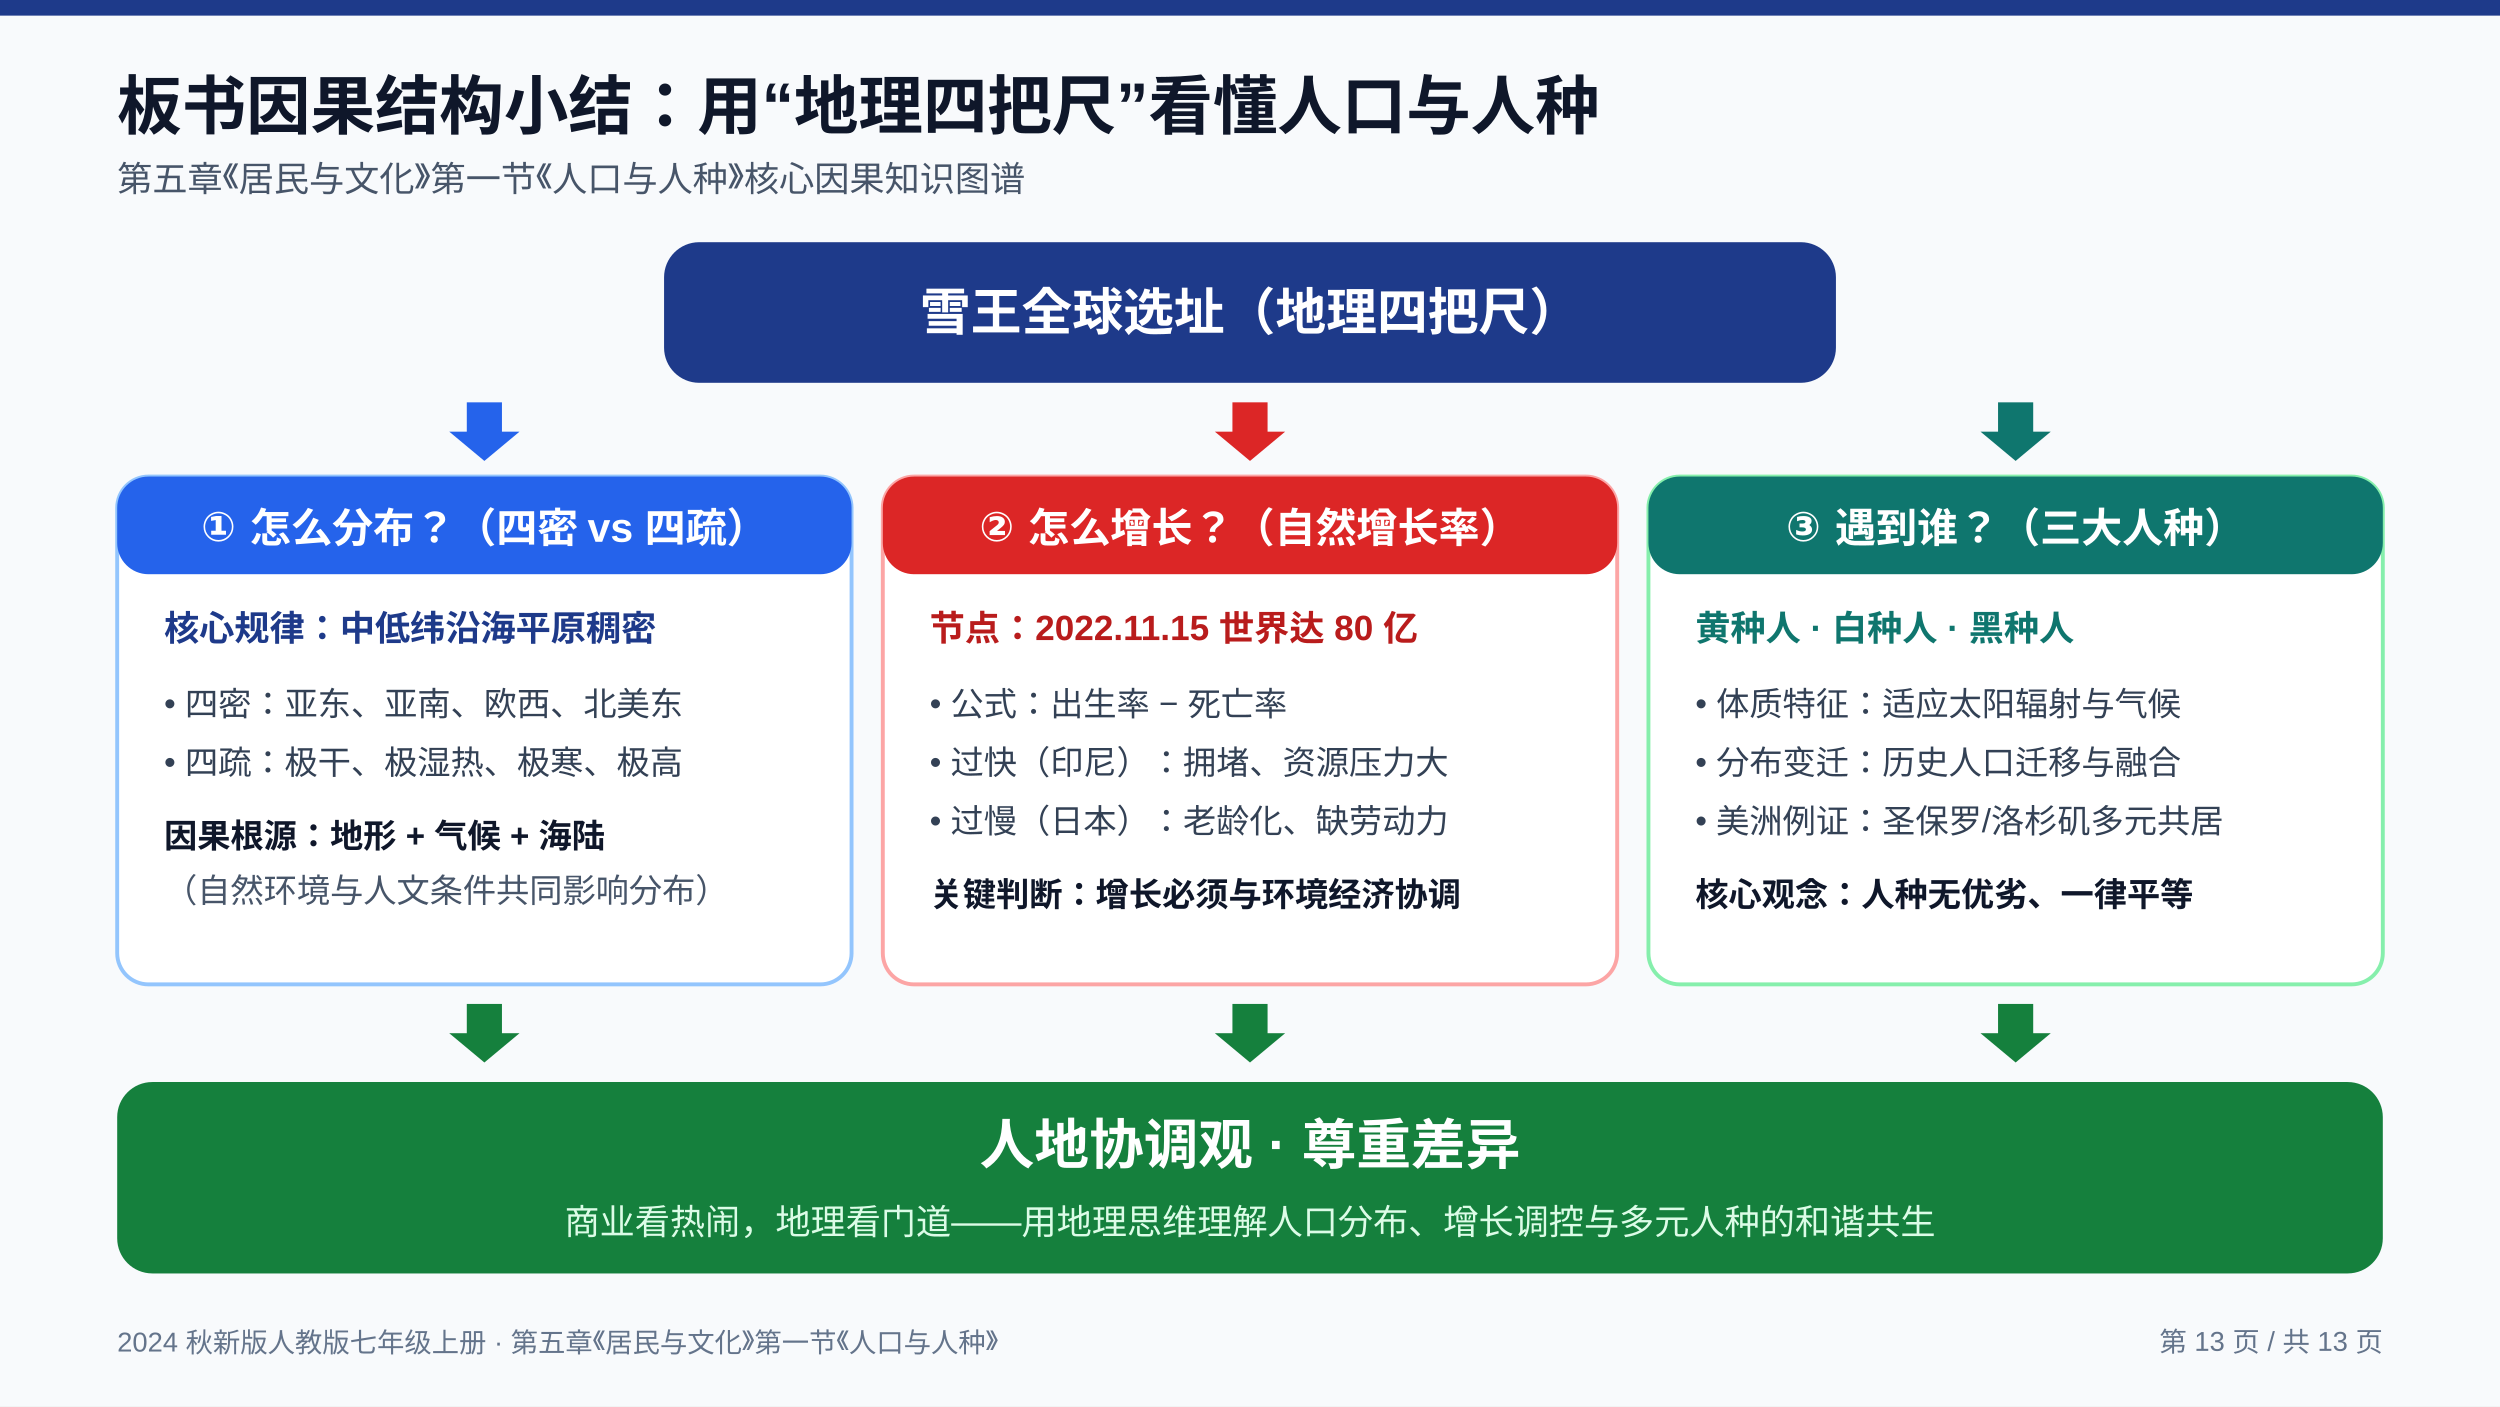
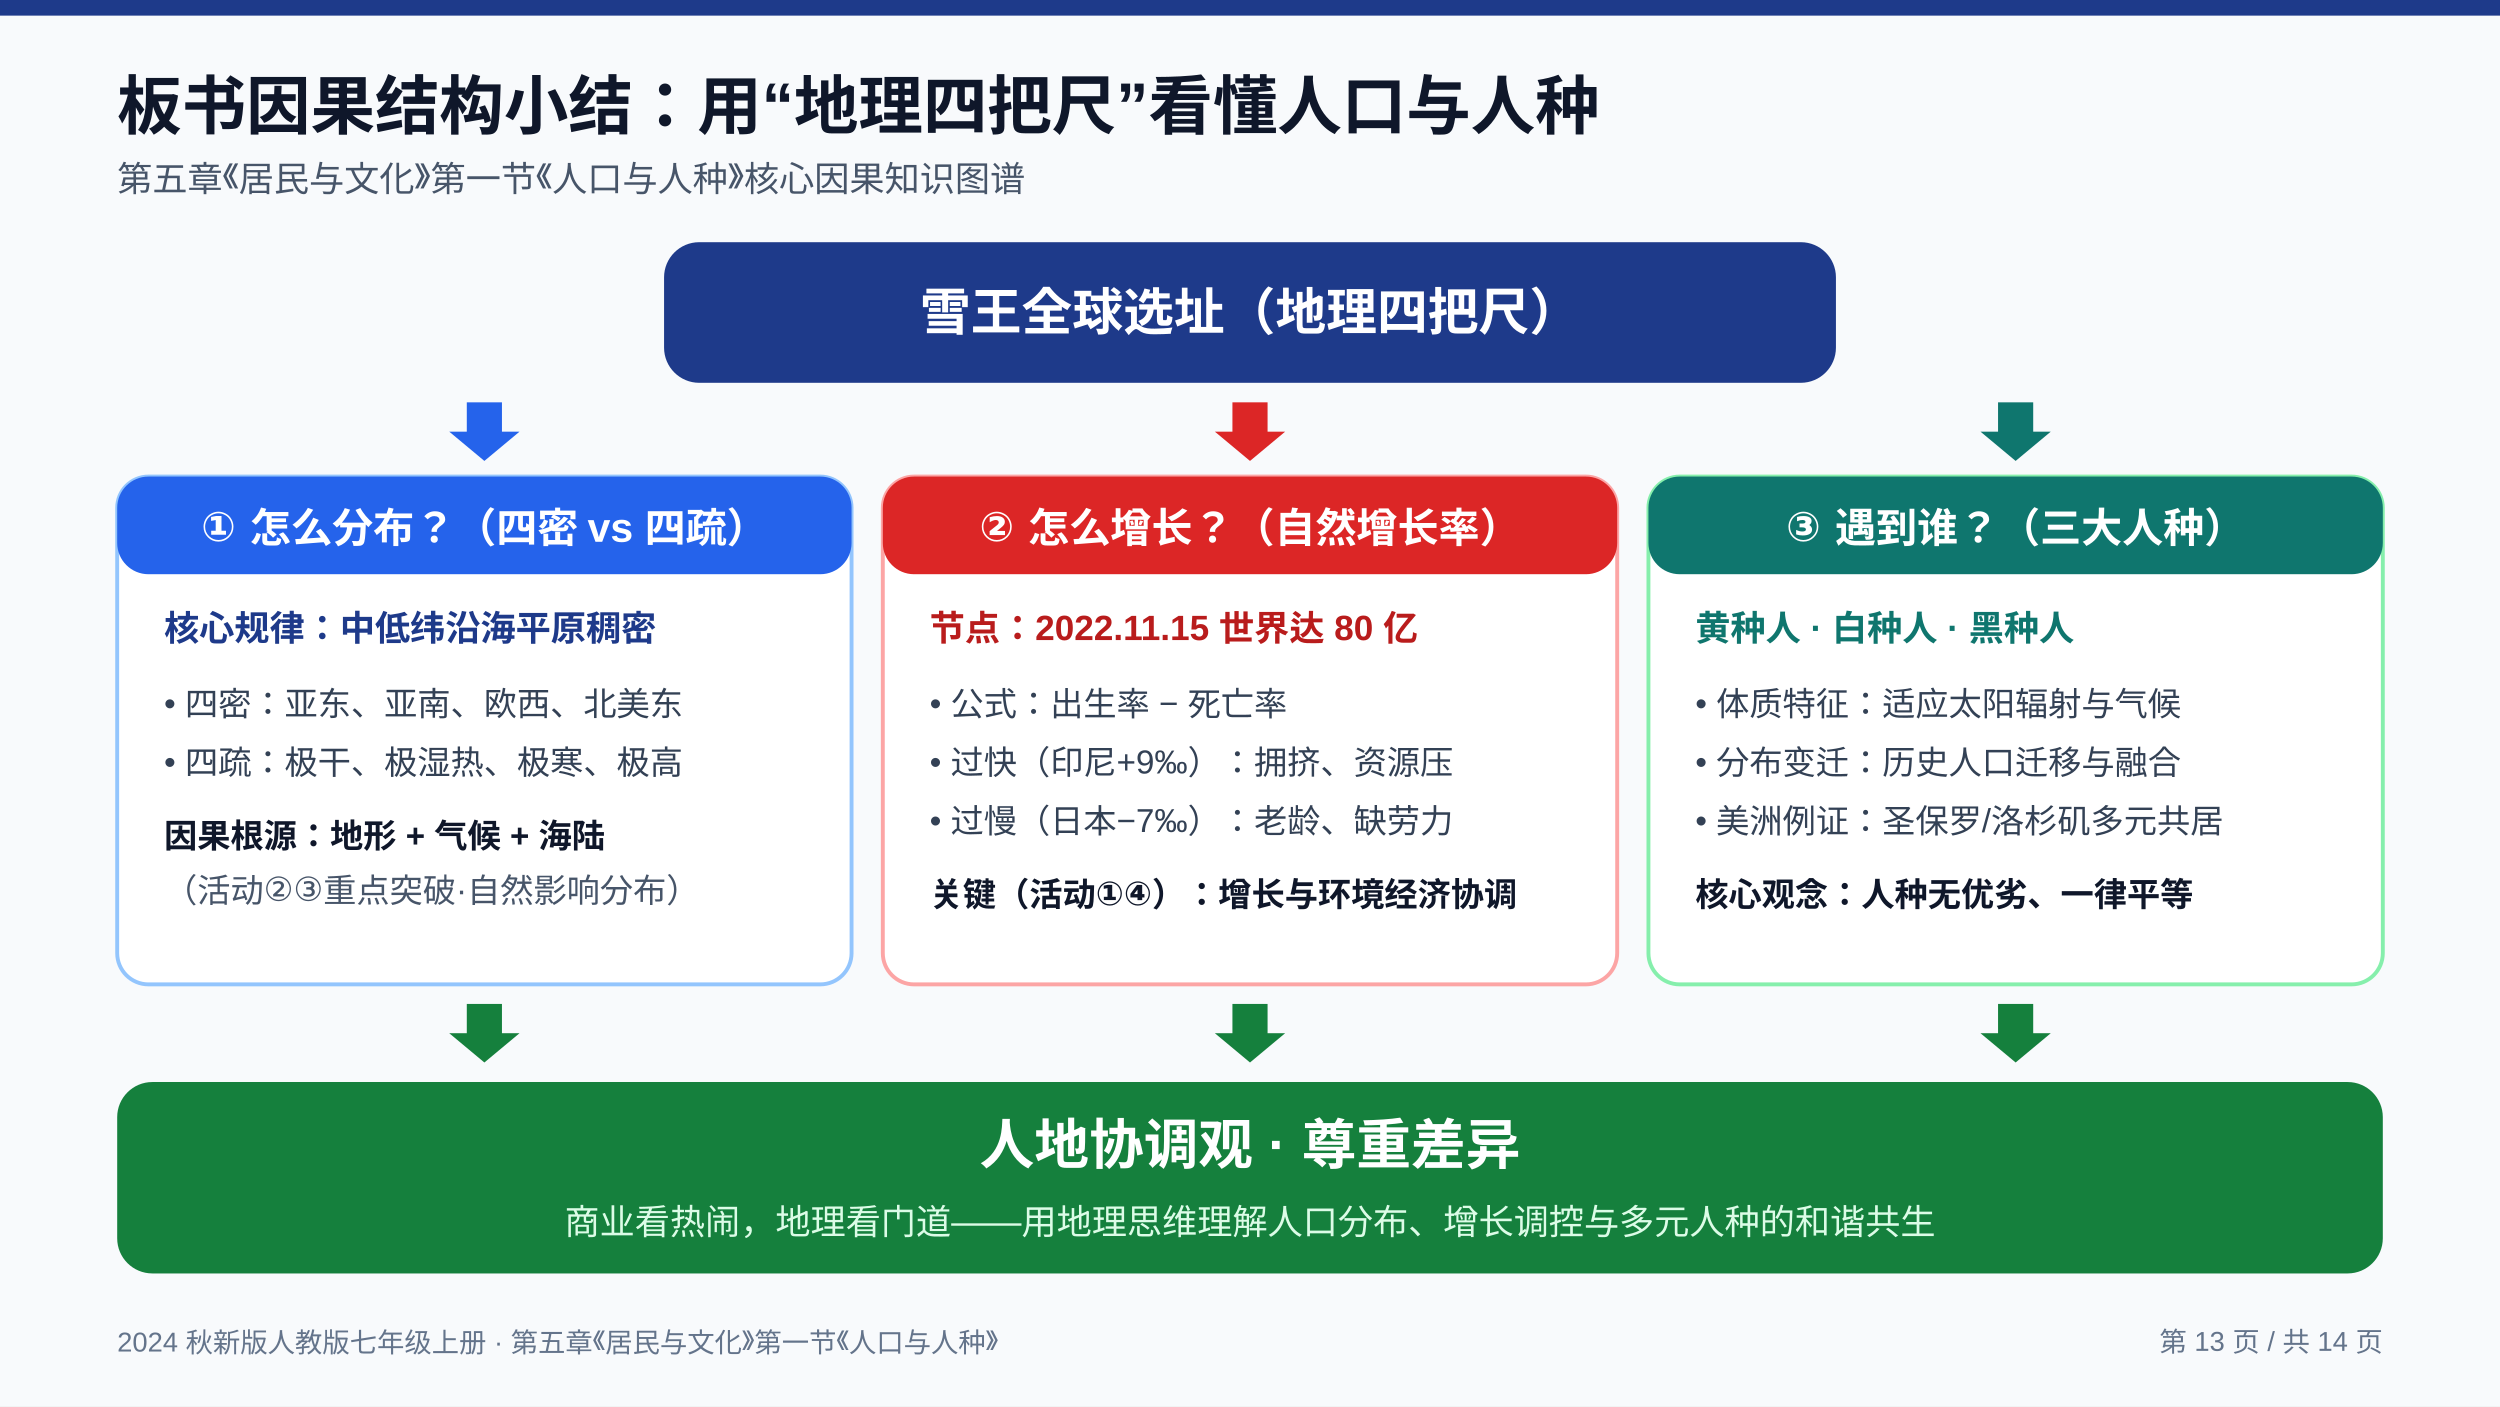
- <svg xmlns="http://www.w3.org/2000/svg" viewBox="0 0 1280 720" lang="zh-CN" font-family="Microsoft YaHei, Arial" data-pptx-page-role="ending">
+ <svg xmlns="http://www.w3.org/2000/svg" viewBox="0 0 1280 720" lang="zh-CN" font-family="Microsoft YaHei, Arial" data-pptx-page-role="content">
  <rect id="bg" data-pptx-role="background" x="0" y="0" width="1280" height="720" fill="#F8FAFC" />
  <rect id="deco-top-bar" data-pptx-role="decoration" x="0" y="0" width="1280" height="8" fill="#1E3A8A" />
  <g id="page-header" data-pptx-bounds="60 28 1160 76">
    <text x="60" y="66" font-size="33" font-weight="bold" fill="#0F172A">板书因果结构小结：用“地理四把尺”看懂人口与人种</text>
    <text x="60" y="98" font-size="18" fill="#475569">第五章《居民与文化》第一节《人口与人种》核心因果知识图谱</text>
  </g>
  <g id="root-node" data-pptx-bounds="340 124 600 72">
    <rect x="340" y="124" width="600" height="72" rx="18" fill="#1E3A8A" />
    <text x="640" y="169" font-size="26" font-weight="bold" fill="#FFFFFF" text-anchor="middle">雪王全球选址（地理四把尺）</text>
  </g>
  <g id="branch-1-dist" data-pptx-bounds="60 206 376 338">
    <g id="p13-arr-1" data-pptx-authoring="preset" data-pptx-object="shape" data-pptx-prst="downArrow" data-pptx-frame="230 206 36 30" fill="#2563EB" stroke="none">
      <path d="M 230 221 L 239 221 L 239 206 L 257 206 L 257 221 L 266 221 L 248 236 Z" />
    </g>
    <rect x="60" y="244" width="376" height="260" rx="16" fill="#FFFFFF" stroke="#93C5FD" stroke-width="2" />
    <rect x="60" y="244" width="376" height="50" rx="16" fill="#2563EB" />
    <text x="248" y="277" font-size="21" font-weight="bold" fill="#FFFFFF" text-anchor="middle">① 怎么分布？（四密 vs 四疏）</text>
    <text x="84" y="328" font-size="18" font-weight="bold" fill="#1E3A8A">核心规律：中低纬沿海平原稠密</text>
    <text x="84" y="366" font-size="17" fill="#334155">• 四密：亚东、亚南、欧西、北美东
      <tspan x="84" dy="30">• 四疏：极干、极湿热、极寒、极高</tspan>
      <tspan x="84" dy="38" font-weight="bold" fill="#0F172A">因果根源：地形 + 气候 + 海陆</tspan>
-       <tspan x="84" dy="28" fill="#475569">（自然环境与人文条件共同影响分布）</tspan>
+       <tspan x="84" dy="28" fill="#475569">（活动②③重点突破·自然影响分布）</tspan>
    </text>
    <g id="p13-arr-4" data-pptx-authoring="preset" data-pptx-object="shape" data-pptx-prst="downArrow" data-pptx-frame="230 514 36 30" fill="#15803D" stroke="none">
      <path d="M 230 529 L 239 529 L 239 514 L 257 514 L 257 529 L 266 529 L 248 544 Z" />
    </g>
  </g>
  <g id="branch-2-growth" data-pptx-bounds="452 206 376 338">
    <g id="p13-arr-2" data-pptx-authoring="preset" data-pptx-object="shape" data-pptx-prst="downArrow" data-pptx-frame="622 206 36 30" fill="#DC2626" stroke="none">
      <path d="M 622 221 L 631 221 L 631 206 L 649 206 L 649 221 L 658 221 L 640 236 Z" />
    </g>
    <rect x="452" y="244" width="376" height="260" rx="16" fill="#FFFFFF" stroke="#FCA5A5" stroke-width="2" />
    <rect x="452" y="244" width="376" height="50" rx="16" fill="#DC2626" />
    <text x="640" y="277" font-size="21" font-weight="bold" fill="#FFFFFF" text-anchor="middle">② 怎么增长？（自然增长率）</text>
    <text x="476" y="328" font-size="18" font-weight="bold" fill="#B91C1C">节点：2022.11.15 世界达 80 亿</text>
    <text x="476" y="366" font-size="17" fill="#334155">• 公式：出生率 − 死亡率
-       <tspan x="476" dy="30">• 过快（印尼）：拥堵、资源压力大</tspan>
-       <tspan x="476" dy="30">• 过慢（日本）：老龄化、缺劳动力</tspan>
-       <tspan x="476" dy="38" font-weight="bold" fill="#0F172A">关键判断：增长必须与环境经济协调</tspan>
+       <tspan x="476" dy="30">• 过快（印尼+9‰）：拥挤、资源压</tspan>
+       <tspan x="476" dy="30">• 过慢（日本−7‰）：老龄、缺劳力</tspan>
+       <tspan x="476" dy="38" font-weight="bold" fill="#0F172A">关键（活动①④）：增长与环境经济协调</tspan>
    </text>
    <g id="p13-arr-5" data-pptx-authoring="preset" data-pptx-object="shape" data-pptx-prst="downArrow" data-pptx-frame="622 514 36 30" fill="#15803D" stroke="none">
      <path d="M 622 529 L 631 529 L 631 514 L 649 514 L 649 529 L 658 529 L 640 544 Z" />
    </g>
  </g>
  <g id="branch-3-races" data-pptx-bounds="844 206 376 338">
    <g id="p13-arr-3" data-pptx-authoring="preset" data-pptx-object="shape" data-pptx-prst="downArrow" data-pptx-frame="1014 206 36 30" fill="#0F766E" stroke="none">
      <path d="M 1014 221 L 1023 221 L 1023 206 L 1041 206 L 1041 221 L 1050 221 L 1032 236 Z" />
    </g>
    <rect x="844" y="244" width="376" height="260" rx="16" fill="#FFFFFF" stroke="#86EFAC" stroke-width="2" />
    <rect x="844" y="244" width="376" height="50" rx="16" fill="#0F766E" />
    <text x="1032" y="277" font-size="21" font-weight="bold" fill="#FFFFFF" text-anchor="middle">③ 遇到谁？（三大人种）</text>
    <text x="868" y="328" font-size="18" font-weight="bold" fill="#0F766E">黄种人 · 白种人 · 黑种人</text>
    <text x="868" y="366" font-size="17" fill="#334155">• 体质特征：适应太阳辐射与气候
      <tspan x="868" dy="30">• 分布变迁：历史人口迁移与融合</tspan>
      <tspan x="868" dy="30">• 美洲例证：圣保罗/洛杉矶多元共居</tspan>
      <tspan x="868" dy="38" font-weight="bold" fill="#0F172A">核心观念：人种无优劣、一律平等</tspan>
    </text>
    <g id="p13-arr-6" data-pptx-authoring="preset" data-pptx-object="shape" data-pptx-prst="downArrow" data-pptx-frame="1014 514 36 30" fill="#15803D" stroke="none">
      <path d="M 1014 529 L 1023 529 L 1023 514 L 1041 514 L 1041 529 L 1050 529 L 1032 544 Z" />
    </g>
  </g>
  <g id="bottom-convergence" data-pptx-bounds="60 554 1160 98">
    <rect x="60" y="554" width="1160" height="98" rx="18" fill="#15803D" />
    <text x="640" y="596" font-size="28" font-weight="bold" fill="#FFFFFF" text-anchor="middle">人地协调观 · 尊重差异</text>
    <text x="640" y="632" font-size="18" fill="#DCFCE7" text-anchor="middle">商业看热闹，地理看门道——用地理思维理解人口分布、增长调控与多元人种的和谐共生</text>
  </g>
  <g id="page-footer" data-pptx-bounds="60 672 1160 28" font-size="14" fill="#64748B">
    <text x="60" y="692">2024 秋新版人教版七年级上册 · 第五章《居民与文化》第一节《人口与人种》</text>
-     <text x="1220" y="692" text-anchor="end">第 13 页 / 共 13 页</text>
+     <text x="1220" y="692" text-anchor="end">第 13 页 / 共 14 页</text>
  </g>
</svg>
